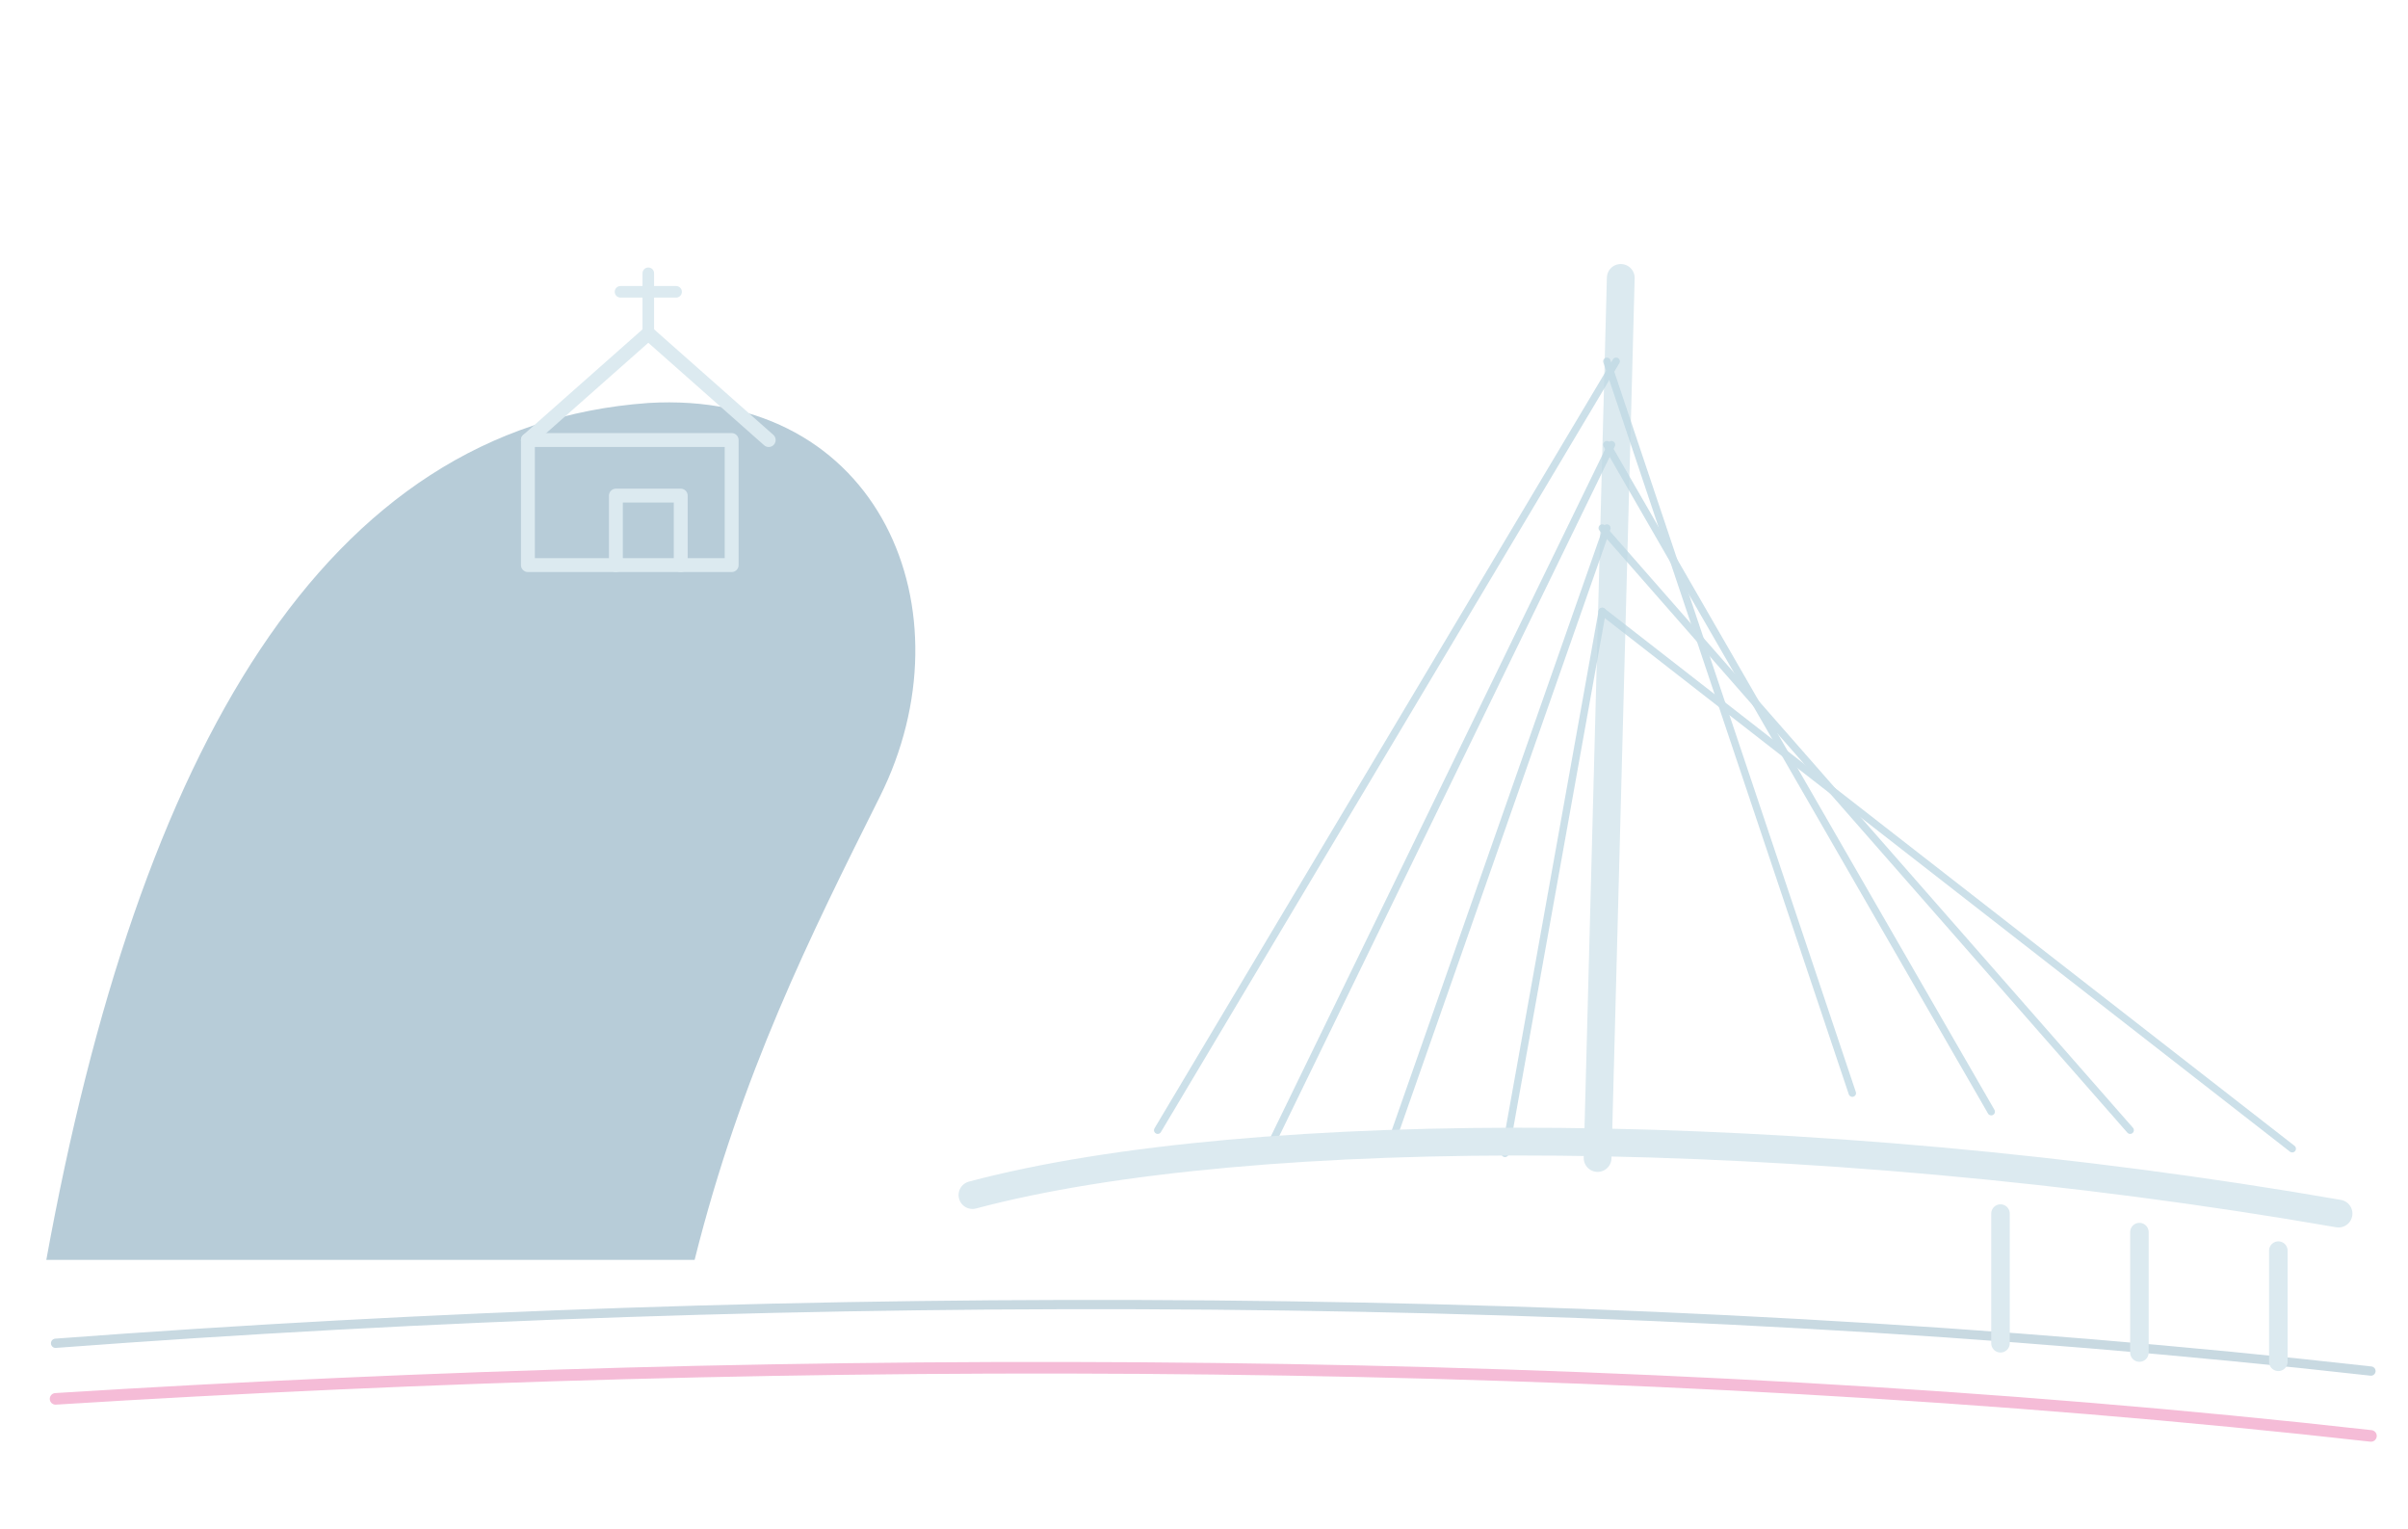
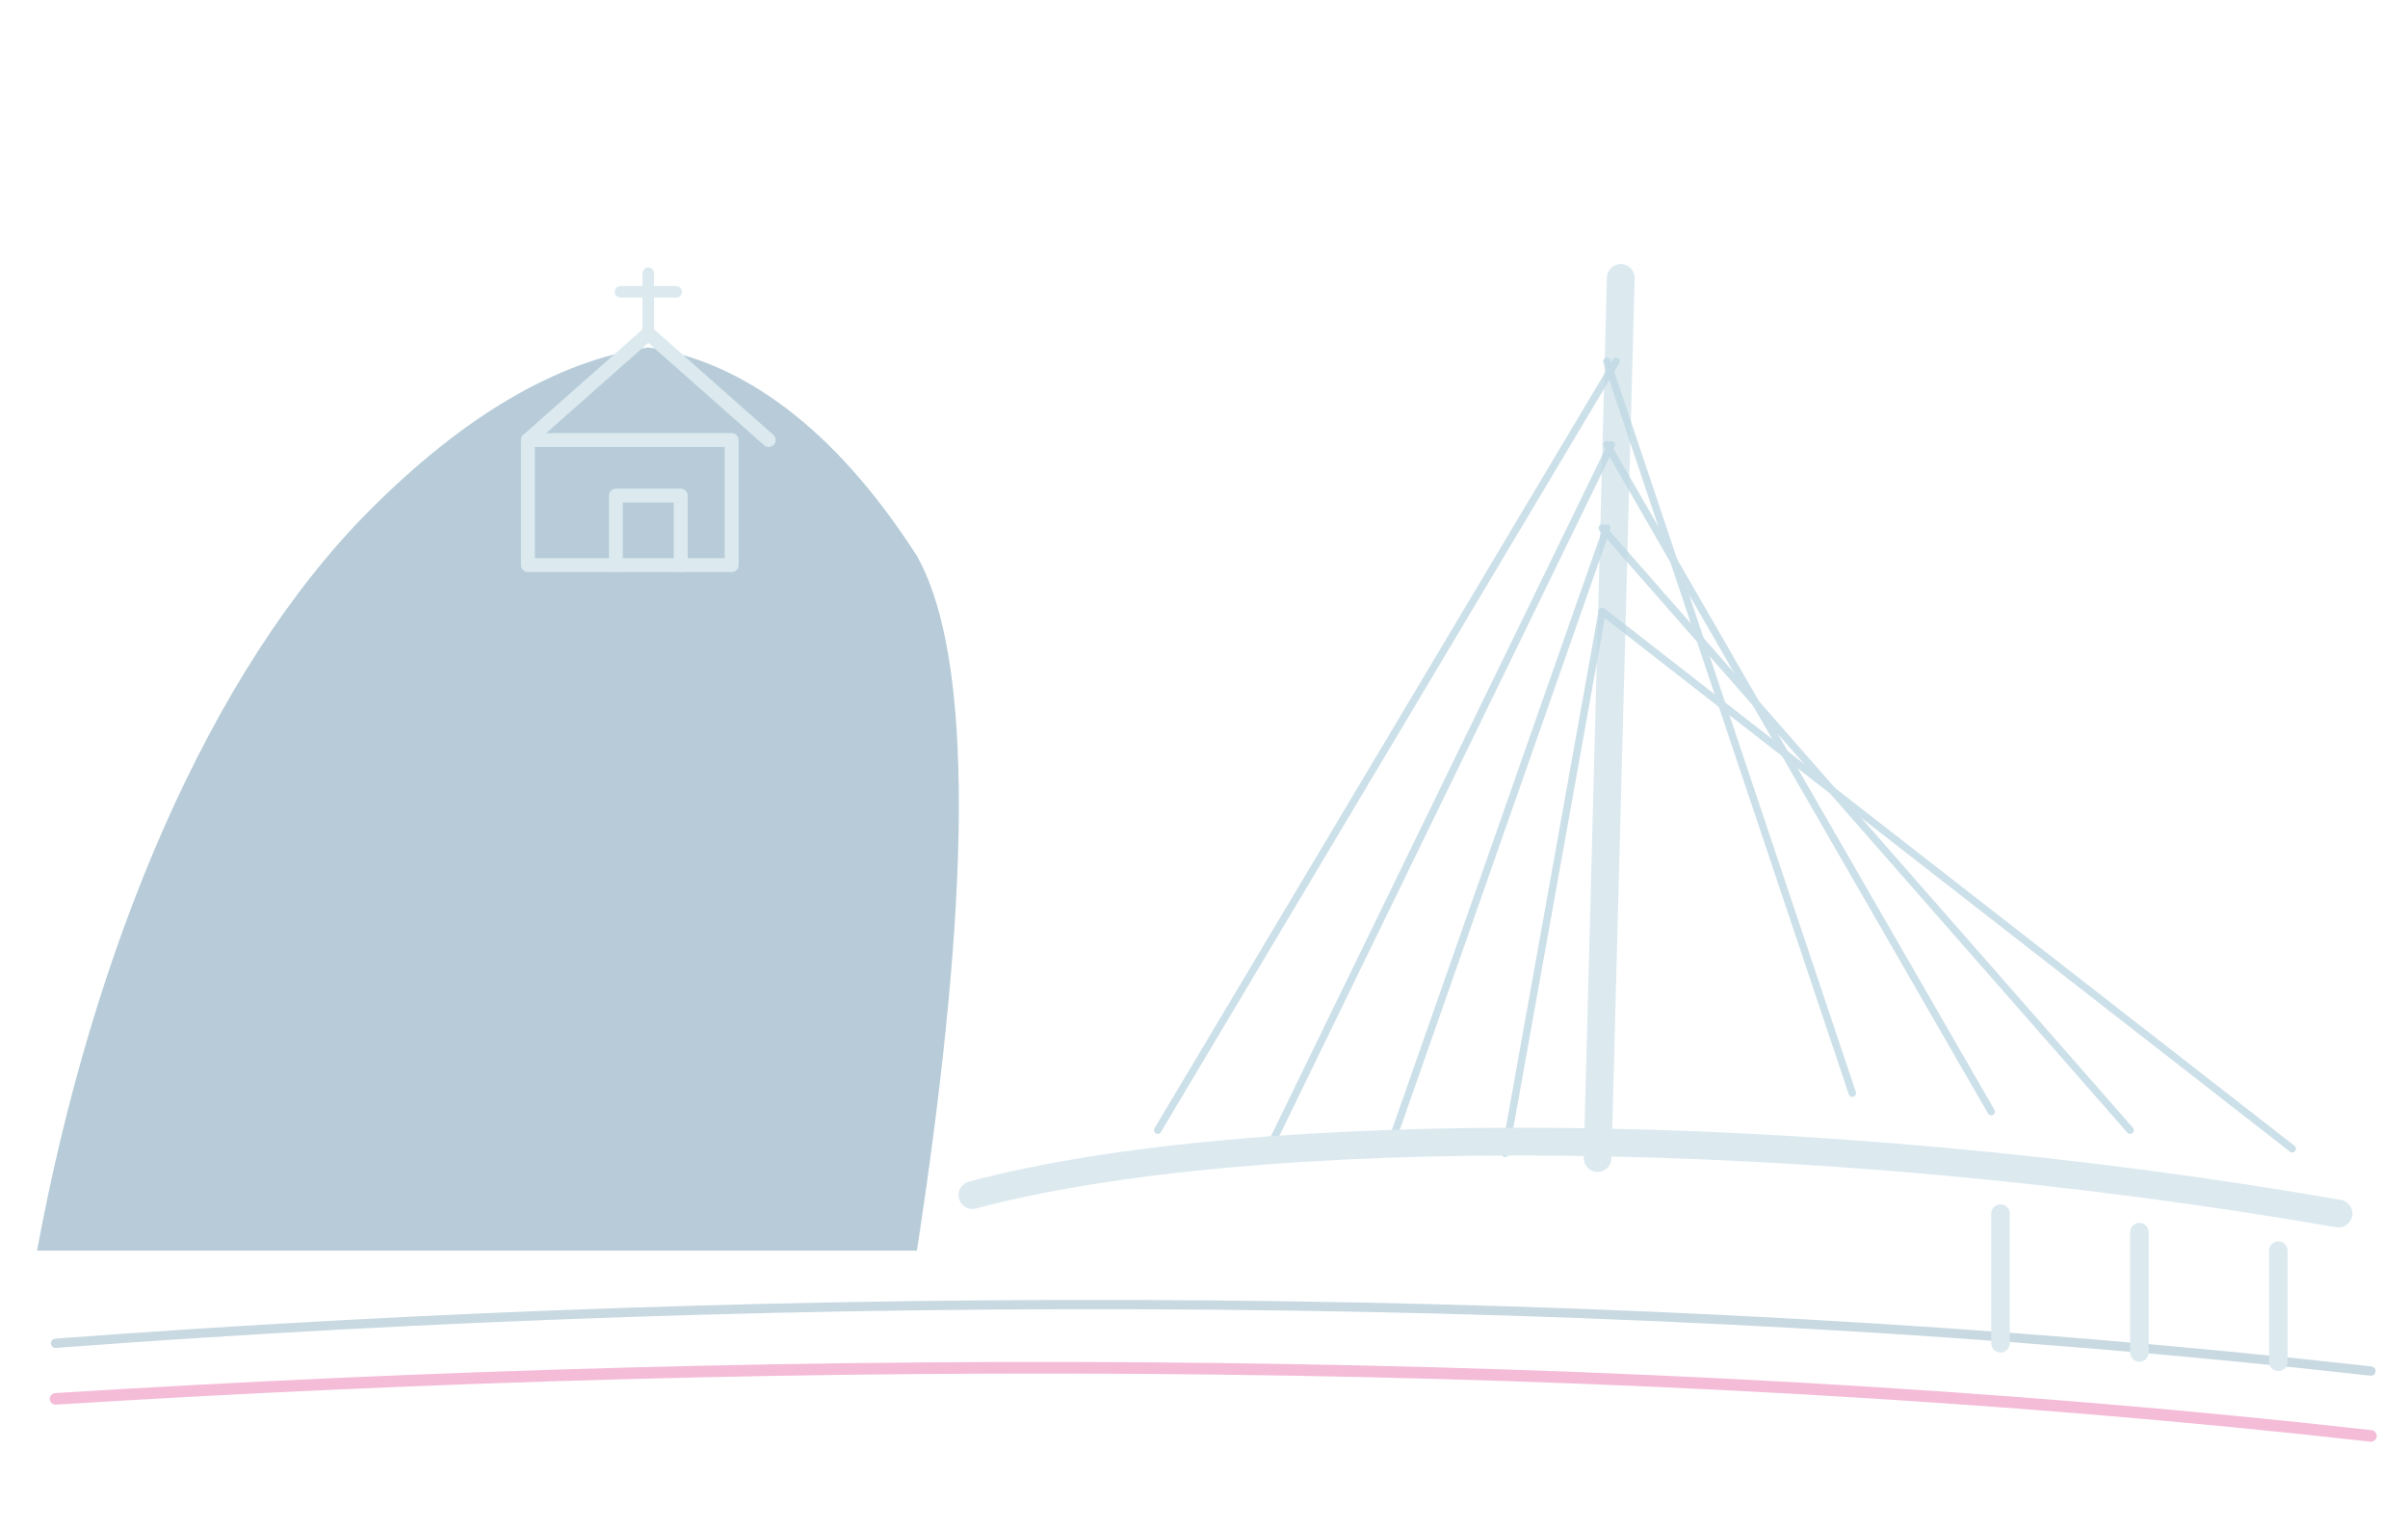
<svg xmlns="http://www.w3.org/2000/svg" viewBox="0 0 520 330" role="img" aria-labelledby="title desc">
  <path d="M12 290c160-12 340-12 500 6" fill="none" stroke="#9AB9C9" stroke-width="2" opacity=".55" stroke-linecap="round" />
  <path d="M12 302c160-10 340-10 500 8" fill="none" stroke="#EE8FBD" stroke-width="2.5" opacity=".6" stroke-linecap="round" />
-   <path d="M10 272C30 162 70 92 140 87 190 84 210 132 190 172 175 202 160 232 150 272Z" fill="#B7CCD8" />
+   <path d="M8 270C20 205 45 145 80 110C100 90 120 78 140 75C160 78 180 92 198 120C212 145 208 205 198 270Z" fill="#B7CCD8" />
  <g fill="none" stroke="#DCEAF0" stroke-width="3" stroke-linejoin="round" stroke-linecap="round">
    <path d="M114 122V95h44v27z" />
    <path d="M114 95 140 72 166 95" />
    <path d="M133 122v-15h14v15" />
  </g>
  <path d="M140 72v-13M134 63h12" stroke="#DCEAF0" stroke-width="2.5" stroke-linecap="round" />
  <path d="M350 60 345 250" stroke="#DCEAF0" stroke-width="6" stroke-linecap="round" />
  <g stroke="#BFD8E3" stroke-width="1.6" opacity=".8" stroke-linecap="round">
    <path d="M349 78 250 244" />
    <path d="M348 96 275 246" />
    <path d="M347 114 300 248" />
    <path d="M346 132 325 249" />
    <path d="M347 78 400 236" />
    <path d="M347 96 430 240" />
    <path d="M346 114 460 244" />
    <path d="M346 132 495 248" />
  </g>
  <path d="M210 258c60-16 180-16 295 4" fill="none" stroke="#DCEAF0" stroke-width="6" stroke-linecap="round" />
  <g stroke="#DCEAF0" stroke-width="4" stroke-linecap="round">
    <path d="M432 262v28" />
    <path d="M462 266v26" />
    <path d="M492 270v24" />
  </g>
</svg>
